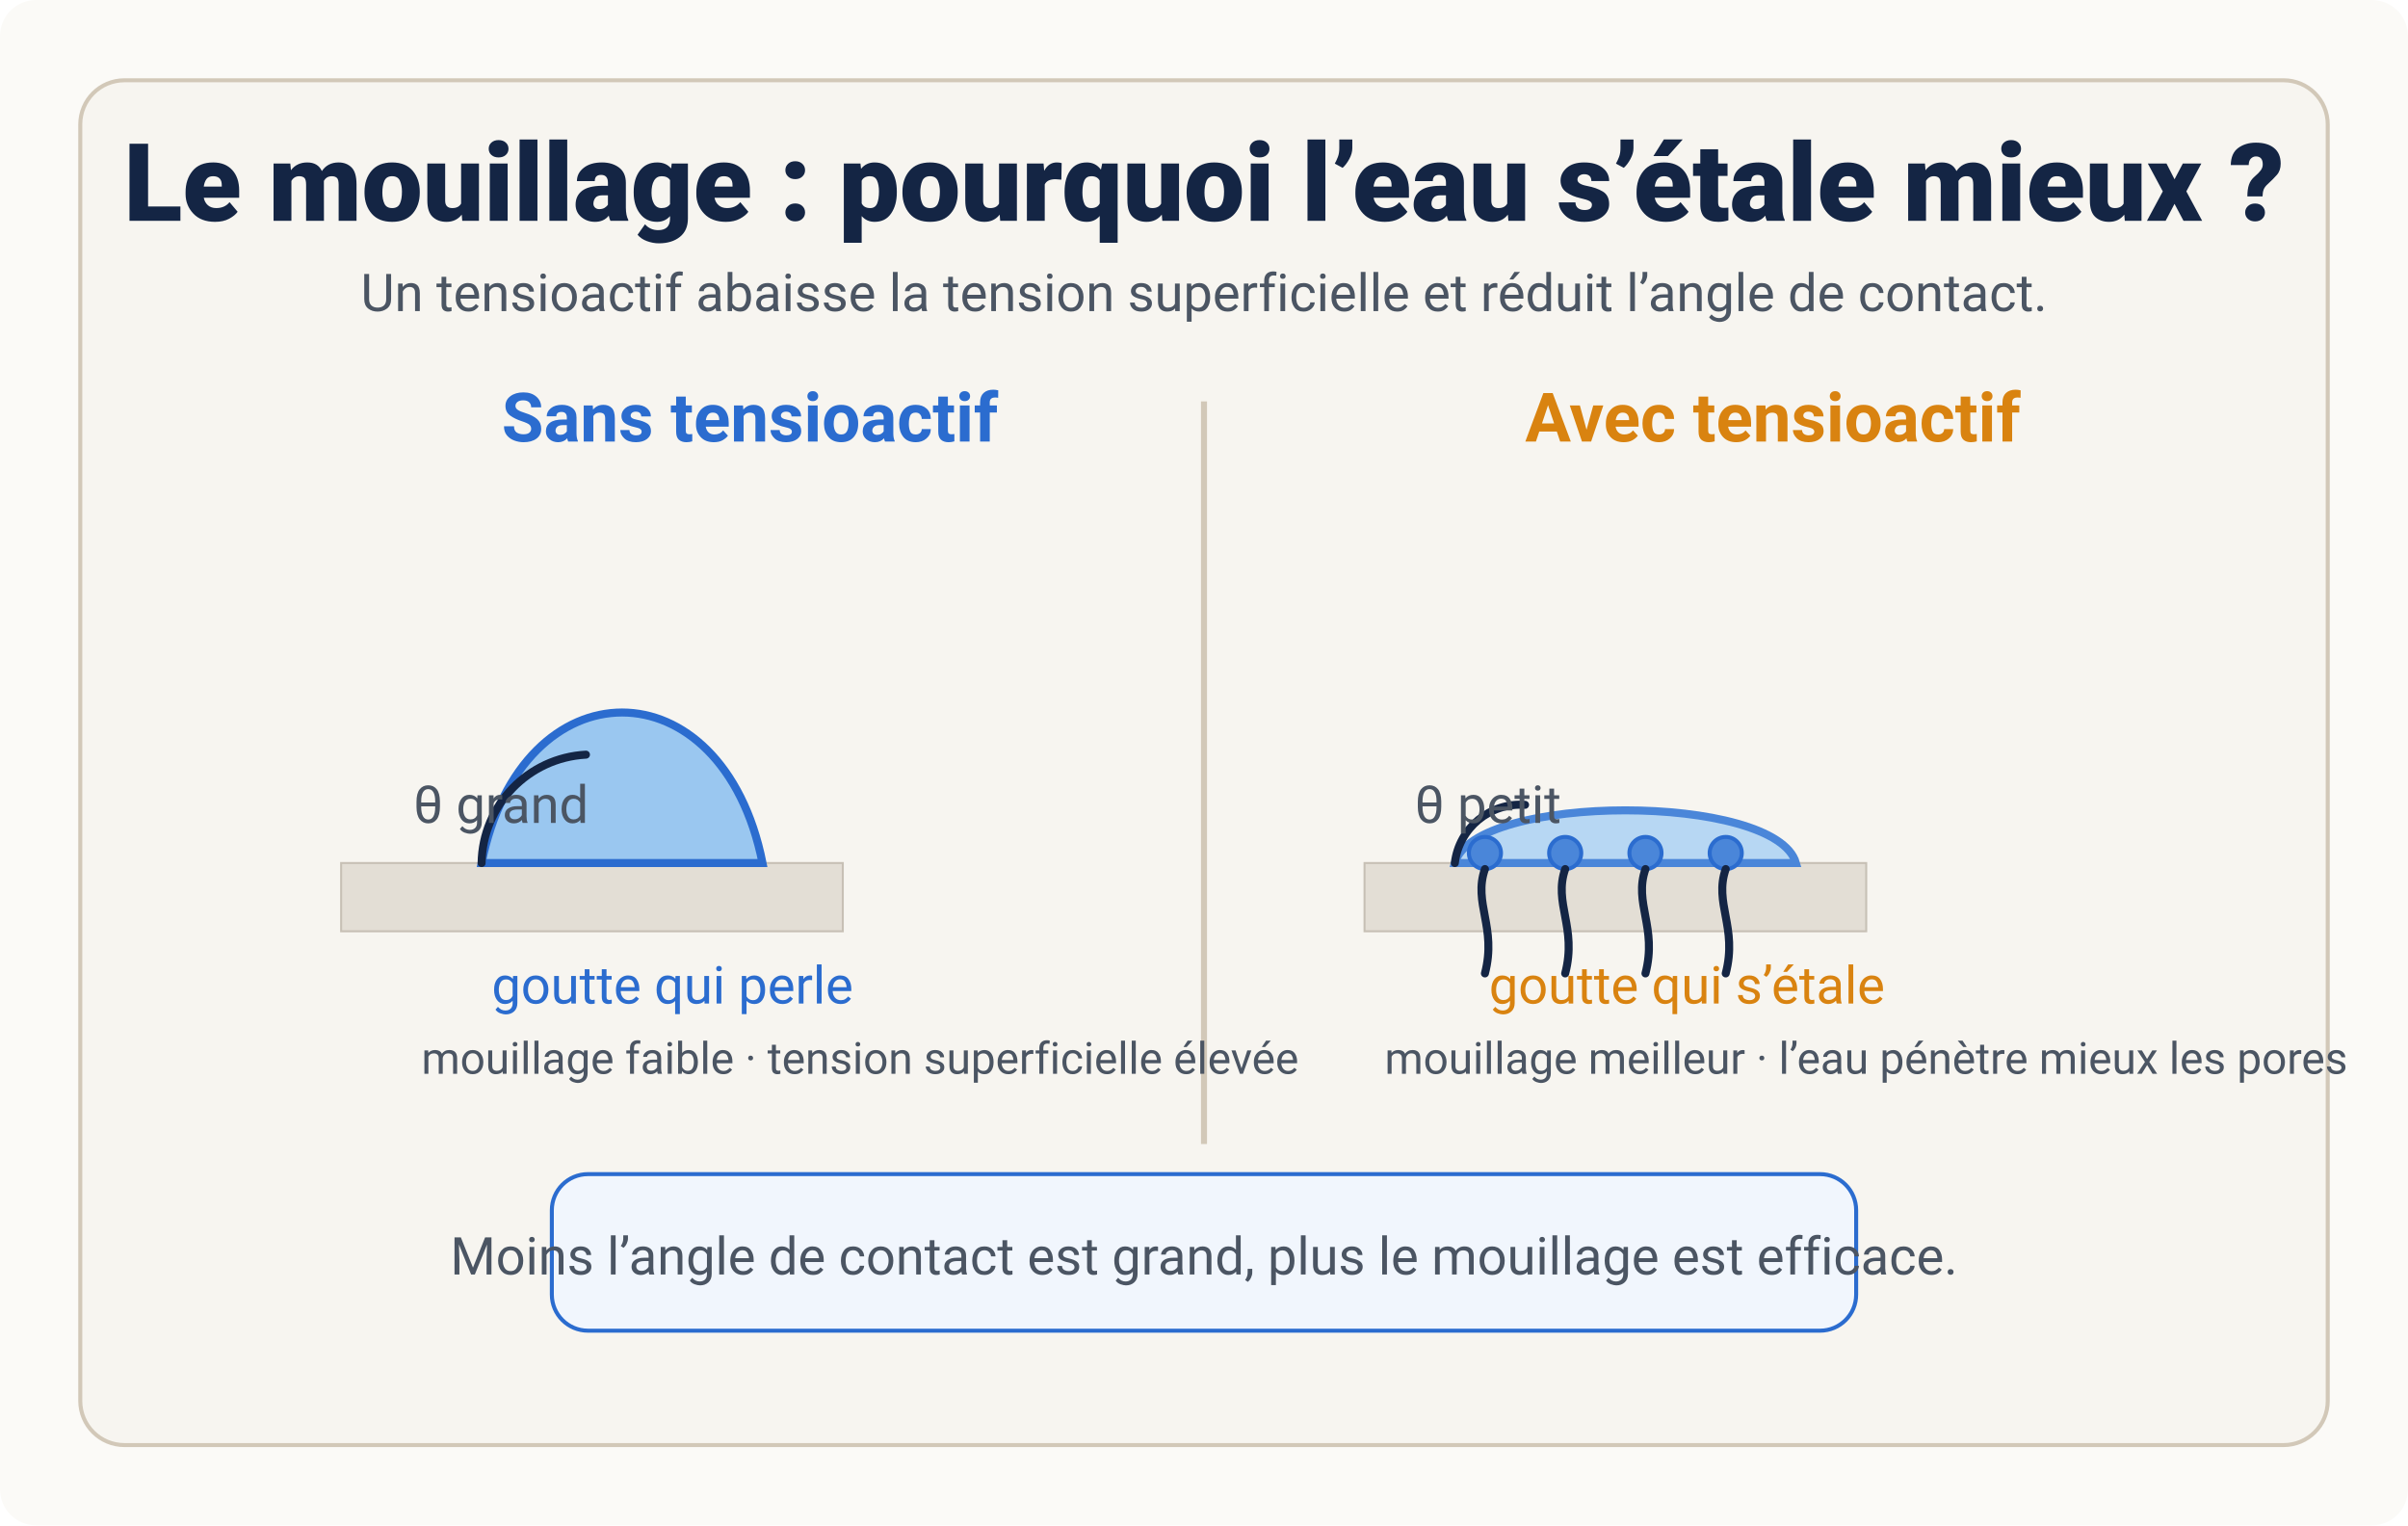
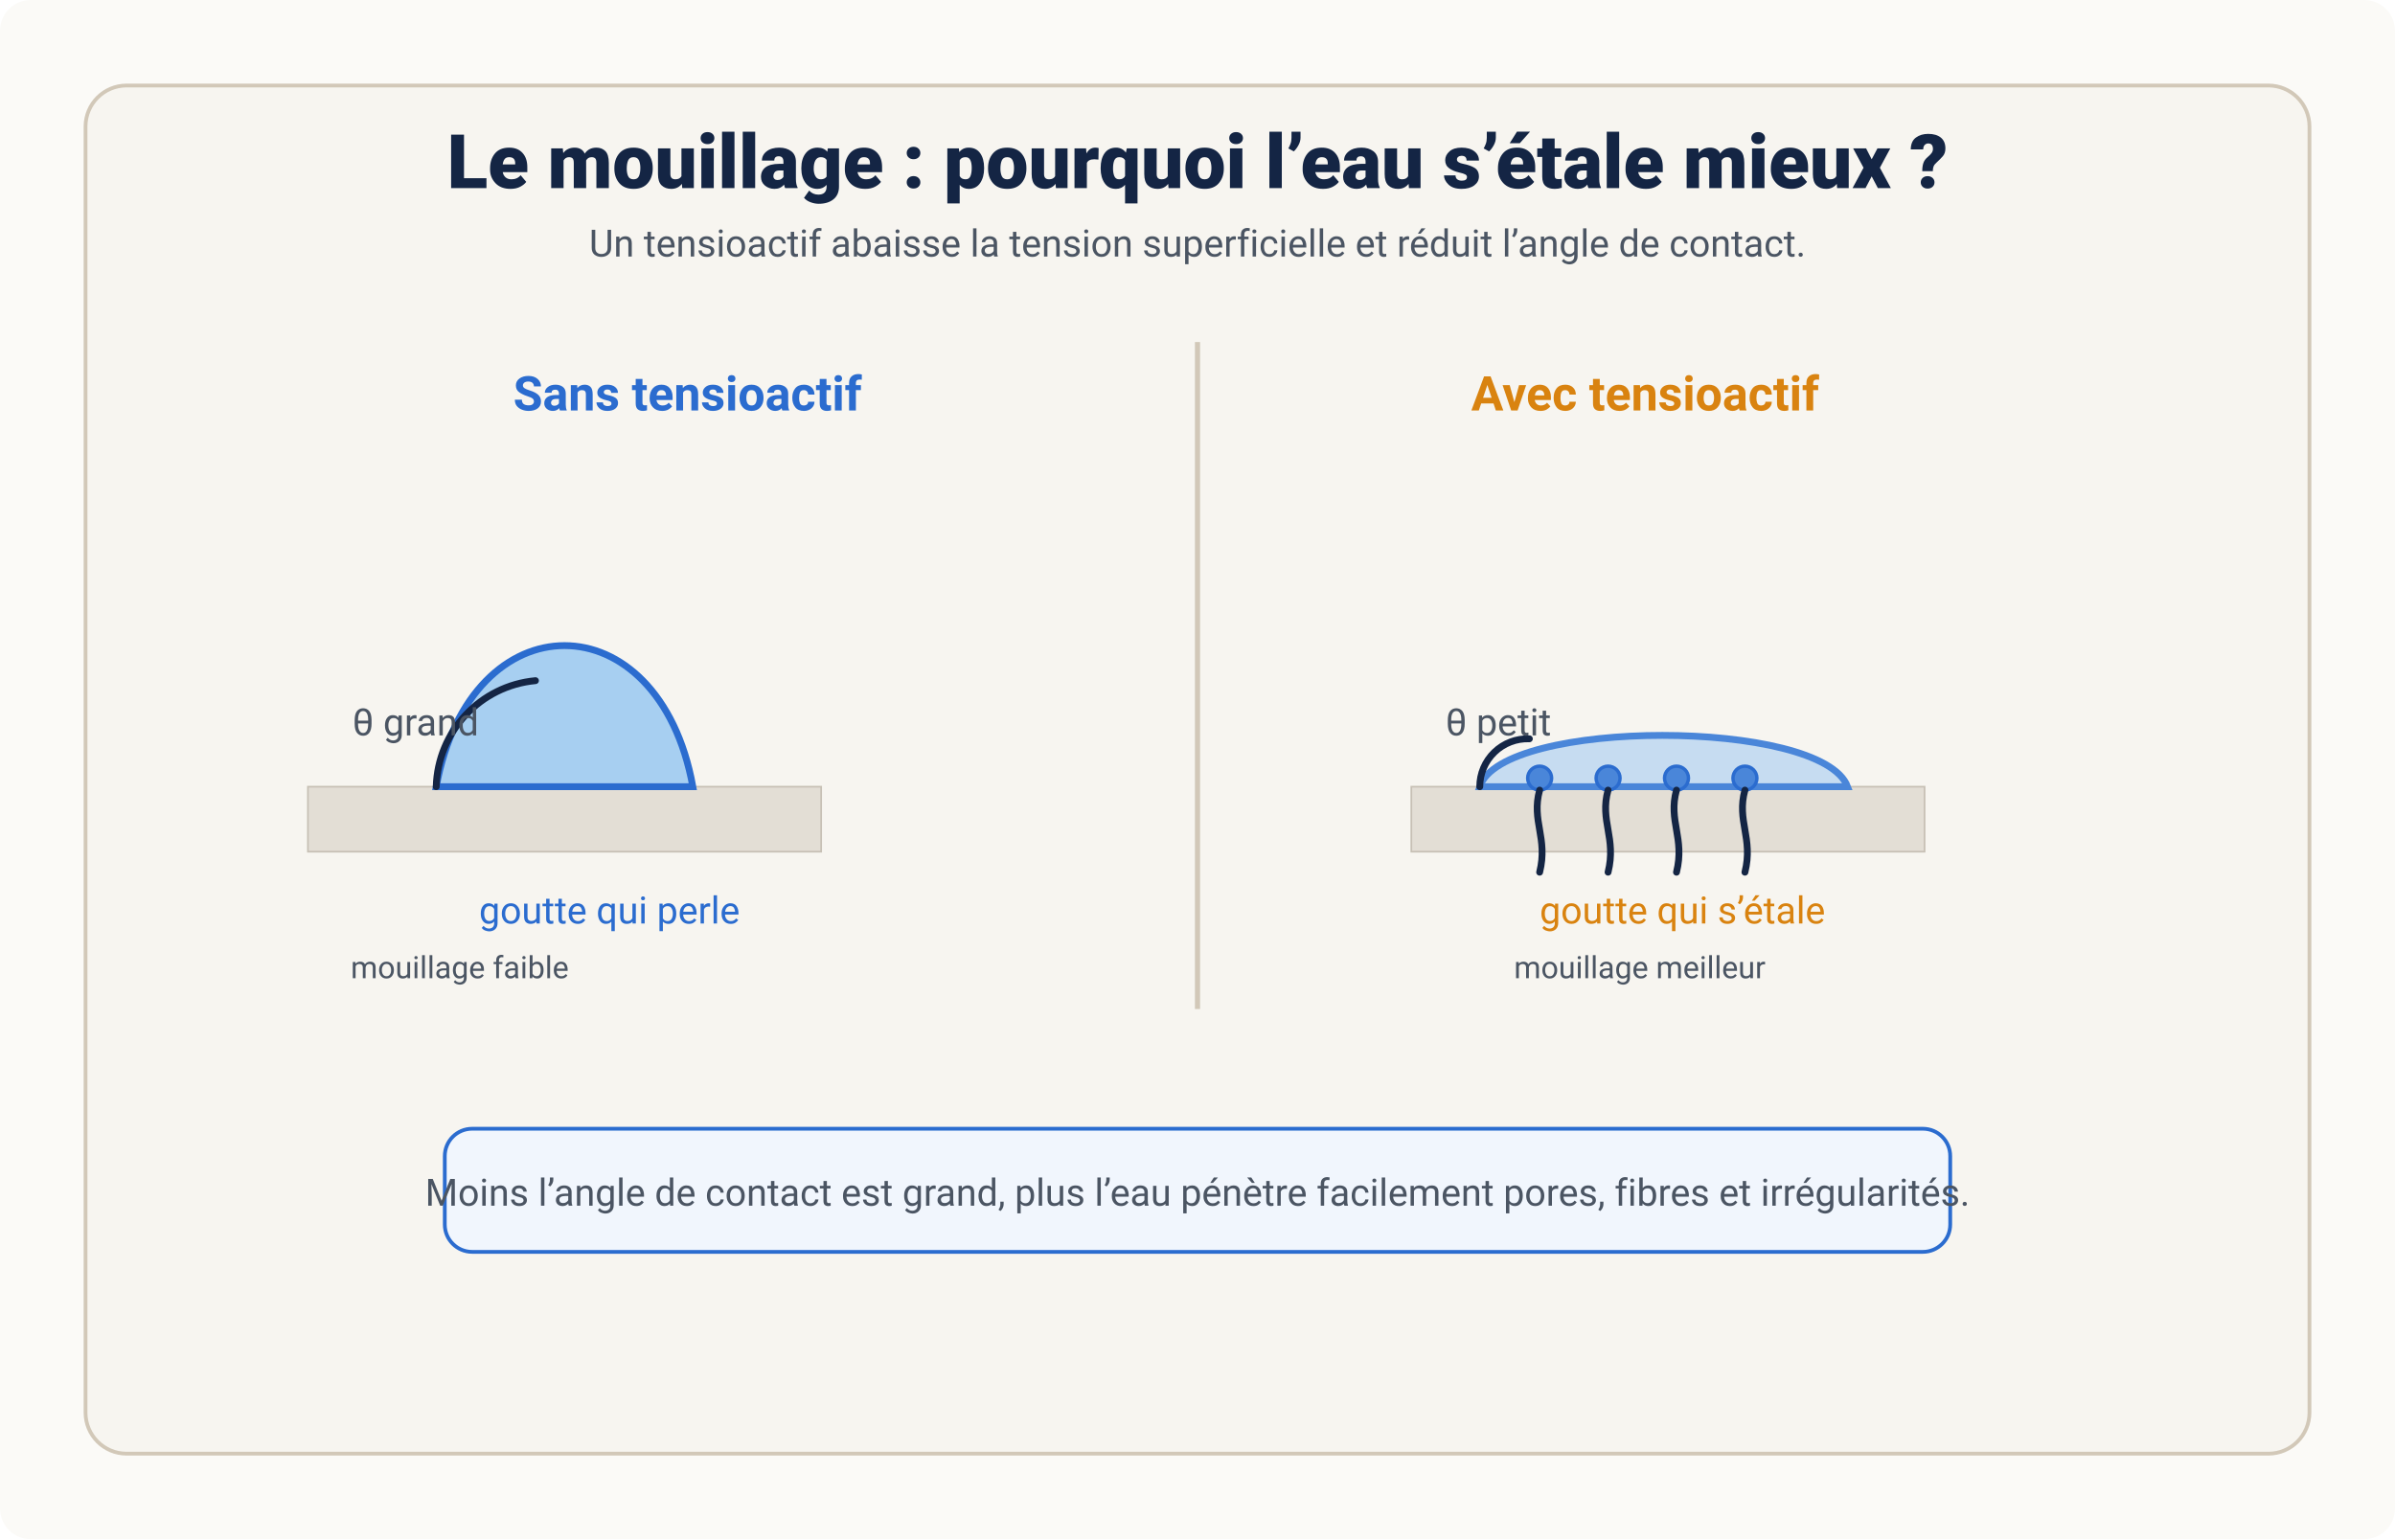
- <svg xmlns="http://www.w3.org/2000/svg" width="1200" height="760" viewBox="0 0 1200 760">
+ <svg xmlns="http://www.w3.org/2000/svg" width="1400" height="900" viewBox="0 0 1400 900">
  <style>
  .bg { fill:#FBFAF7; }
-   .panel { fill:#F7F5F0; stroke:#D2C8B8; stroke-width:2; }
-   .panelBlue { fill:#F1F6FD; stroke:#2B6CCF; stroke-width:2; }
-   .panelOrange { fill:#FCF5E8; stroke:#D98310; stroke-width:2; }
-   .panelGreen { fill:#EFF7F1; stroke:#2C7A48; stroke-width:2; }
+   .panel { fill:#F7F5F0; stroke:#D2C8B8; stroke-width:2.2; }
+   .panelBlue { fill:#F1F6FD; stroke:#2B6CCF; stroke-width:2.2; }
+   .panelOrange { fill:#FCF5E8; stroke:#D98310; stroke-width:2.2; }
+   .panelGreen { fill:#EFF7F1; stroke:#2C7A48; stroke-width:2.2; }
  .ink { fill:#142544; font-family:Roboto,Arial,sans-serif; }
  .muted { fill:#4B5563; font-family:Roboto,Arial,sans-serif; }
-   .small { font-size:22px; }
-   .body { font-size:26px; }
-   .h1 { font-size:54px; font-weight:800; }
-   .h2 { font-size:34px; font-weight:700; }
-   .h3 { font-size:30px; font-weight:700; }
-   .note { font-size:20px; }
-   .caption { font-size:24px; }
+   .small { font-size:18px; }
+   .body { font-size:22px; }
+   .h1 { font-size:44px; font-weight:800; }
+   .h2 { font-size:28px; font-weight:700; }
+   .h3 { font-size:24px; font-weight:700; }
  .blue { fill:#2B6CCF; }
  .orange { fill:#D98310; }
  .green { fill:#2C7A48; }
  .darkstroke { stroke:#142544; stroke-width:4; fill:none; stroke-linecap:round; stroke-linejoin:round; }
-   .bluestroke { stroke:#2B6CCF; stroke-width:4; fill:none; stroke-linecap:round; stroke-linejoin:round; }
-   .orangestroke { stroke:#D98310; stroke-width:4; fill:none; stroke-linecap:round; stroke-linejoin:round; }
-   .redstroke { stroke:#D1495B; stroke-width:3.5; fill:none; stroke-linecap:round; stroke-linejoin:round; }
-   .dash { stroke-dasharray:9 9; }
+   .bluestroke { stroke:#2B6CCF; stroke-width:3.5; fill:none; stroke-linecap:round; stroke-linejoin:round; }
+   .orangestroke { stroke:#D98310; stroke-width:3.5; fill:none; stroke-linecap:round; stroke-linejoin:round; }
+   .greenstroke { stroke:#2C7A48; stroke-width:3.5; fill:none; stroke-linecap:round; stroke-linejoin:round; }
+   .redstroke { stroke:#D1495B; stroke-width:3; fill:none; stroke-linecap:round; stroke-linejoin:round; }
+   .dash { stroke-dasharray:8 8; }
</style>
  <defs>
    <marker id="arrow" markerWidth="12" markerHeight="12" refX="10" refY="6" orient="auto">
      <path d="M0,0 L12,6 L0,12 z" fill="#142544" />
    </marker>
-     <marker id="blueArrow" markerWidth="12" markerHeight="12" refX="10" refY="6" orient="auto">
-       <path d="M0,0 L12,6 L0,12 z" fill="#2B6CCF" />
+     <marker id="blueArrow" markerWidth="10" markerHeight="10" refX="8" refY="5" orient="auto">
+       <path d="M0,0 L10,5 L0,10 z" fill="#2B6CCF" />
    </marker>
-     <marker id="orangeArrow" markerWidth="12" markerHeight="12" refX="10" refY="6" orient="auto">
-       <path d="M0,0 L12,6 L0,12 z" fill="#D98310" />
+     <marker id="orangeArrow" markerWidth="10" markerHeight="10" refX="8" refY="5" orient="auto">
+       <path d="M0,0 L10,5 L0,10 z" fill="#D98310" />
    </marker>
-     <marker id="redArrow" markerWidth="10" markerHeight="10" refX="8" refY="5" orient="auto">
-       <path d="M0,0 L10,5 L0,10 z" fill="#D1495B" />
+     <marker id="redArrow" markerWidth="8" markerHeight="8" refX="6" refY="4" orient="auto">
+       <path d="M0,0 L8,4 L0,8 z" fill="#D1495B" />
    </marker>
  </defs>
-   <rect class="bg" x="0" y="0" width="1200" height="760" rx="18" />
-   <rect class="panel" x="40" y="40" width="1120" height="680" rx="22" />
-   <text class="ink h1" x="600" y="110" text-anchor="middle">Le mouillage : pourquoi l’eau s’étale mieux ?</text>
-   <text class="muted body" x="600" y="155" text-anchor="middle">Un tensioactif abaisse la tension superficielle et réduit l’angle de contact.</text>
-   <line x1="600" y1="200" x2="600" y2="570" stroke="#D2C8B8" stroke-width="3" />
-   <text class="ink h2 blue" x="250" y="220">Sans tensioactif</text>
-   <text class="ink h2 orange" x="760" y="220">Avec tensioactif</text>
-   <rect x="170" y="430" width="250" height="34" fill="#E3DED5" stroke="#C7C0B5" />
-   <path d="M240 430 C260 330, 360 330, 380 430 Z" fill="#9AC7F0" stroke="#2B6CCF" stroke-width="4" />
-   <path d="M240 430 A55 55 0 0 1 292 376" class="darkstroke" />
-   <text class="muted body" x="206" y="410">θ grand</text>
-   <text class="ink body blue" x="245" y="500">goutte qui perle</text>
-   <text class="muted small" x="210" y="535">mouillage faible · tension superficielle élevée</text>
-   <rect x="680" y="430" width="250" height="34" fill="#E3DED5" stroke="#C7C0B5" />
-   <path d="M725 430 C735 395, 885 395, 895 430 Z" fill="#B7D7F3" stroke="#4A86D9" stroke-width="4" />
-   <path d="M725 430 A33 33 0 0 1 760 401" class="darkstroke" />
-   <text class="muted body" x="705" y="410">θ petit</text>
-   <circle cx="740" cy="425" r="8" fill="#4A86D9" stroke="#2B6CCF" stroke-width="2" />
-   <path d="M740 433 C734 450, 746 462, 740 485" class="darkstroke" stroke-width="3" />
-   <circle cx="780" cy="425" r="8" fill="#4A86D9" stroke="#2B6CCF" stroke-width="2" />
-   <path d="M780 433 C774 450, 786 462, 780 485" class="darkstroke" stroke-width="3" />
-   <circle cx="820" cy="425" r="8" fill="#4A86D9" stroke="#2B6CCF" stroke-width="2" />
-   <path d="M820 433 C814 450, 826 462, 820 485" class="darkstroke" stroke-width="3" />
-   <circle cx="860" cy="425" r="8" fill="#4A86D9" stroke="#2B6CCF" stroke-width="2" />
-   <path d="M860 433 C854 450, 866 462, 860 485" class="darkstroke" stroke-width="3" />
-   <text class="ink body orange" x="742" y="500">goutte qui s’étale</text>
-   <text class="muted small" x="690" y="535">mouillage meilleur · l’eau pénètre mieux les pores</text>
-   <rect class="panelBlue" x="275" y="585" width="650" height="78" rx="18" />
-   <text class="muted body" x="600" y="635" text-anchor="middle">Moins l’angle de contact est grand, plus le mouillage est efficace.</text>
+   <rect class="bg" width="1400" height="900" rx="18" />
+   <rect class="panel" x="50" y="50" width="1300" height="800" rx="24" />
+   <text class="ink h1" x="700" y="110" text-anchor="middle">Le mouillage : pourquoi l’eau s’étale mieux ?</text>
+   <text class="muted body" x="700" y="150" text-anchor="middle">Un tensioactif abaisse la tension superficielle et réduit l’angle de contact.</text>
+   <line x1="700" y1="200" x2="700" y2="590" stroke="#D2C8B8" stroke-width="3" />
+   <text class="ink h2 blue" x="300" y="240">Sans tensioactif</text>
+   <rect x="180" y="460" width="300" height="38" fill="#E3DED5" stroke="#C7C0B5" />
+   <path d="M255 460 C275 350, 385 350, 405 460 Z" fill="#A7CFF1" stroke="#2B6CCF" stroke-width="4" />
+   <path d="M255 460 A64 64 0 0 1 313 398" class="darkstroke" />
+   <text class="muted body" x="206" y="430">θ grand</text>
+   <text class="ink body blue" x="280" y="540">goutte qui perle</text>
+   <text class="muted small" x="205" y="572">mouillage faible</text>
+   <text class="ink h2 orange" x="860" y="240">Avec tensioactif</text>
+   <rect x="825" y="460" width="300" height="38" fill="#E3DED5" stroke="#C7C0B5" />
+   <path d="M865 460 C878 420, 1065 420, 1080 460 Z" fill="#C6DCF1" stroke="#4A86D9" stroke-width="4" />
+   <path d="M865 460 A28 28 0 0 1 894 432" class="darkstroke" />
+   <circle cx="900" cy="455" r="7" fill="#4A86D9" stroke="#2B6CCF" stroke-width="2" />
+   <path d="M900 462 C895 480, 905 490, 900 510" class="darkstroke" stroke-width="2.5" />
+   <circle cx="940" cy="455" r="7" fill="#4A86D9" stroke="#2B6CCF" stroke-width="2" />
+   <path d="M940 462 C935 480, 945 490, 940 510" class="darkstroke" stroke-width="2.5" />
+   <circle cx="980" cy="455" r="7" fill="#4A86D9" stroke="#2B6CCF" stroke-width="2" />
+   <path d="M980 462 C975 480, 985 490, 980 510" class="darkstroke" stroke-width="2.5" />
+   <circle cx="1020" cy="455" r="7" fill="#4A86D9" stroke="#2B6CCF" stroke-width="2" />
+   <path d="M1020 462 C1015 480, 1025 490, 1020 510" class="darkstroke" stroke-width="2.5" />
+   <text class="muted body" x="845" y="430">θ petit</text>
+   <text class="ink body orange" x="900" y="540">goutte qui s’étale</text>
+   <text class="muted small" x="885" y="572">mouillage meilleur</text>
+   <rect class="panelBlue" x="260" y="660" width="880" height="72" rx="16" />
+   <text class="muted body" x="700" y="705" text-anchor="middle">Moins l’angle de contact est grand, plus l’eau pénètre facilement pores, fibres et irrégularités.</text>
</svg>
